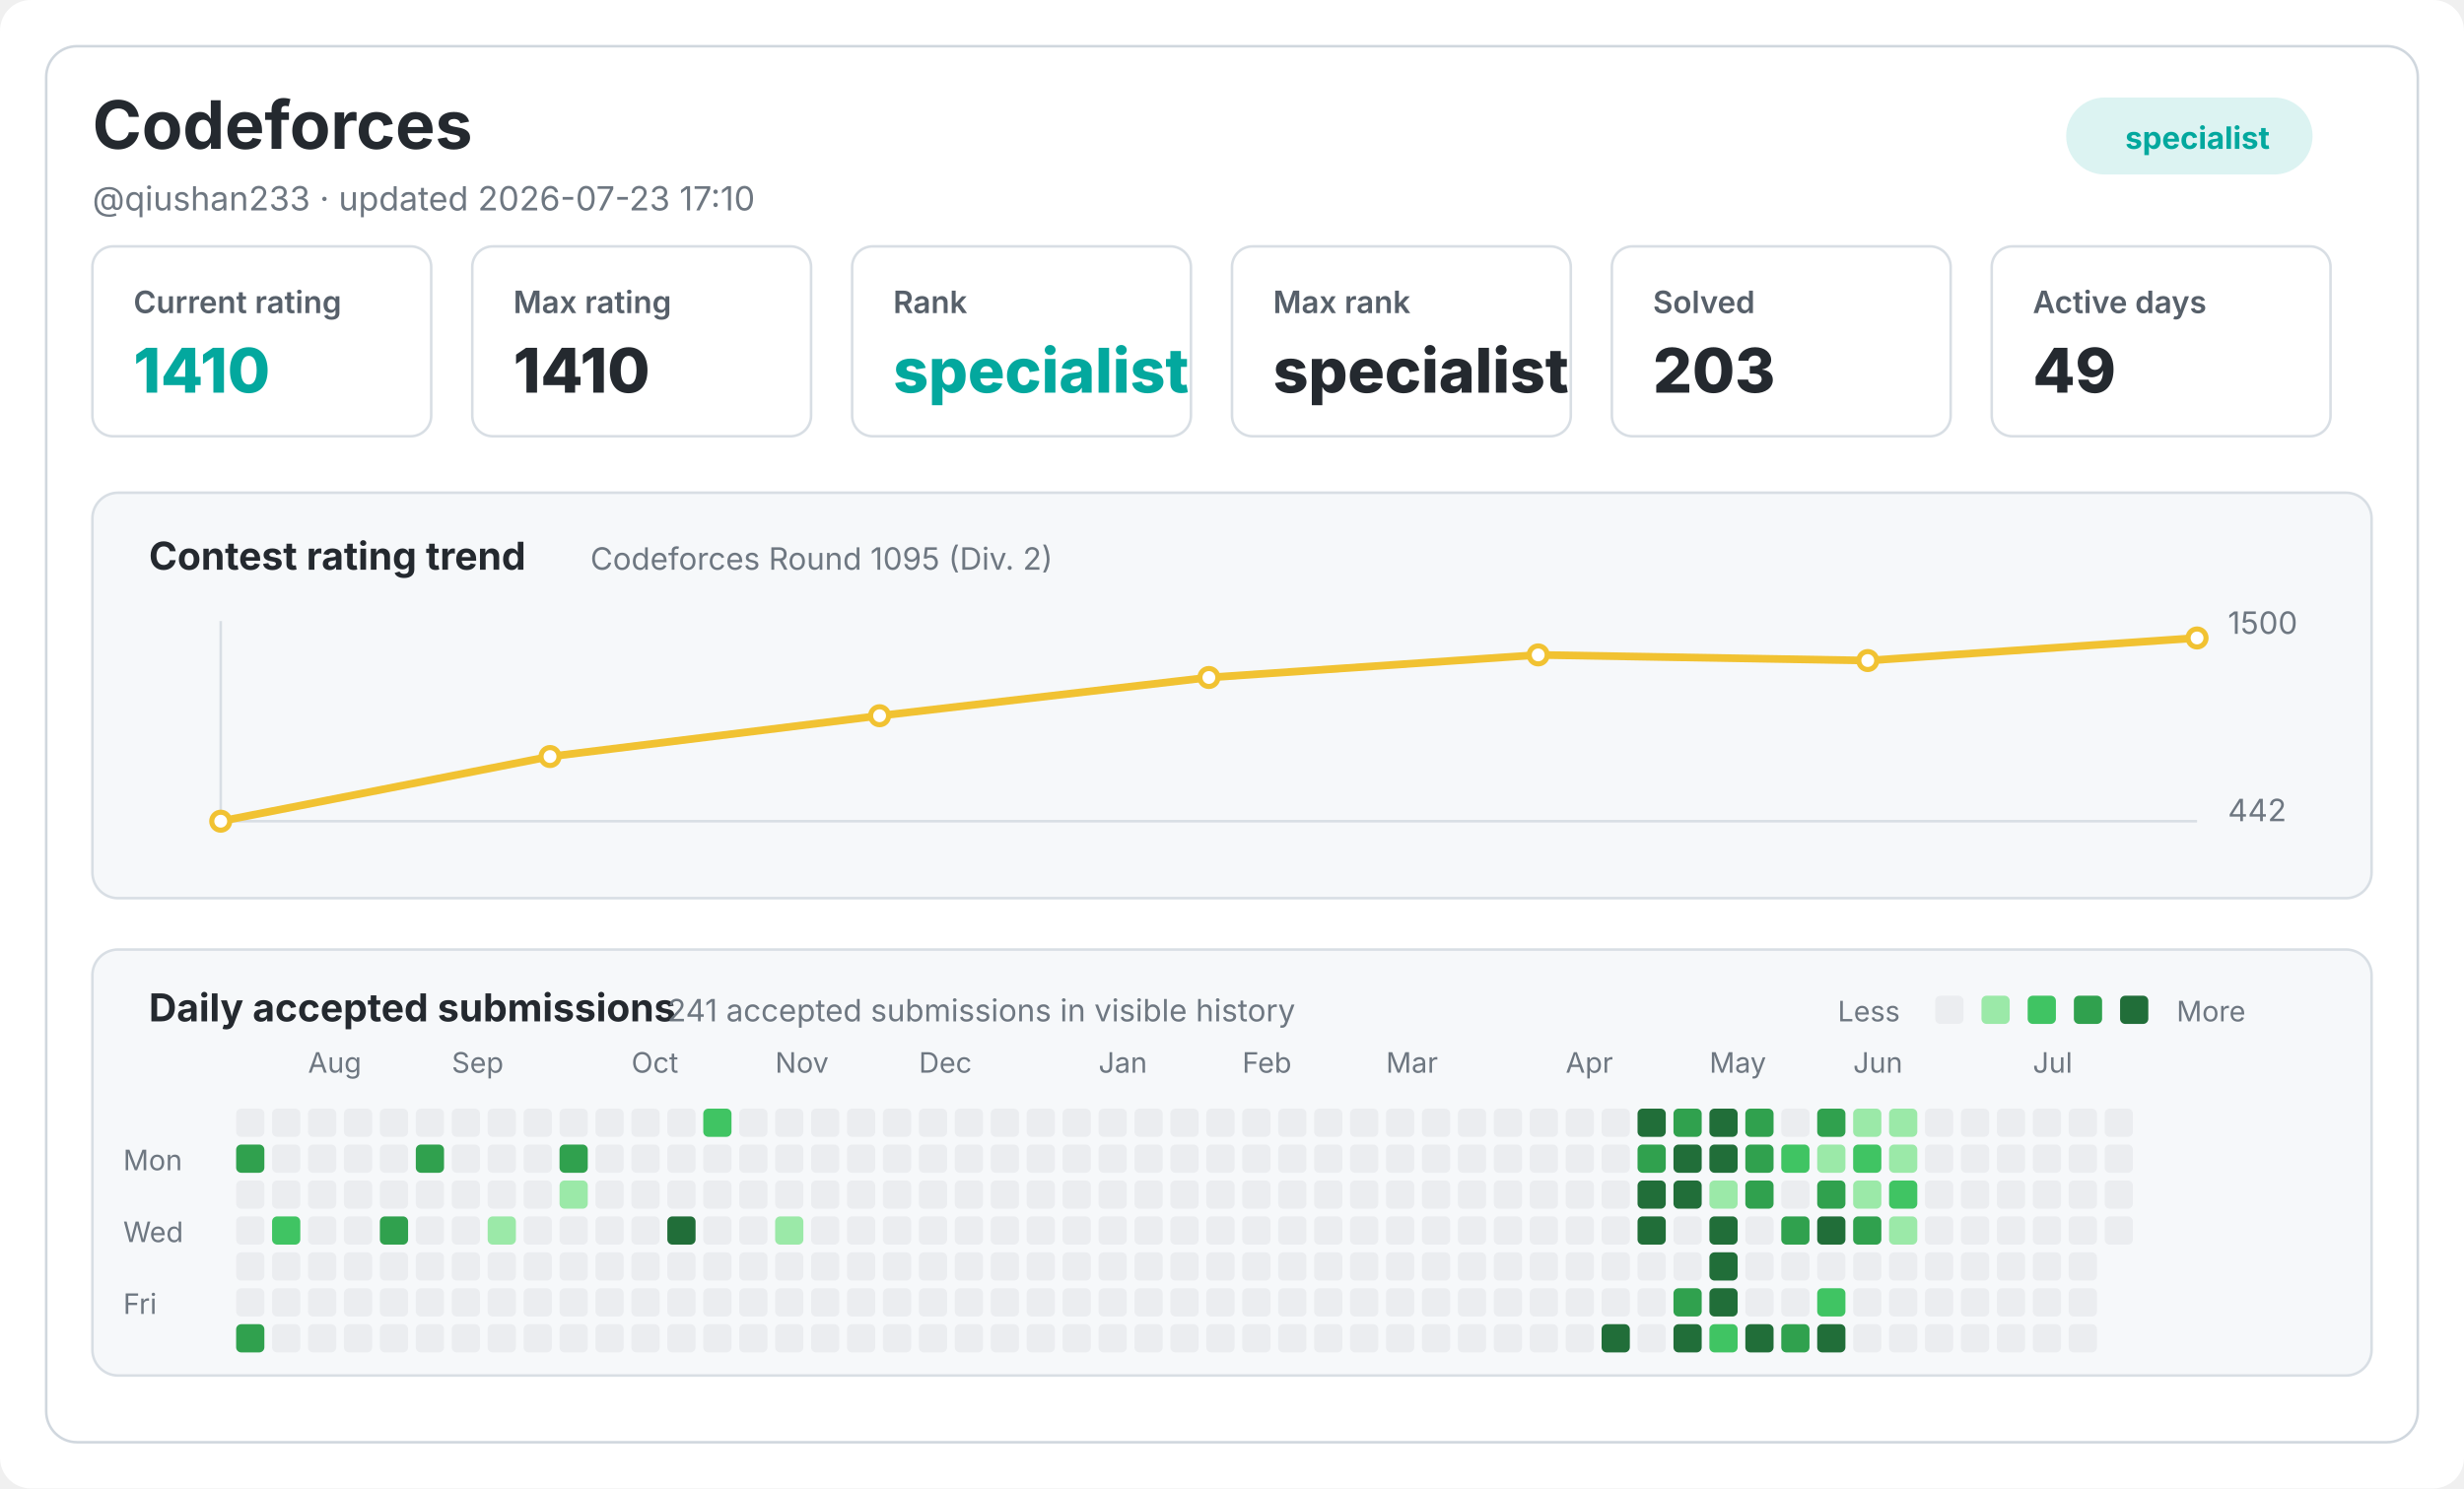
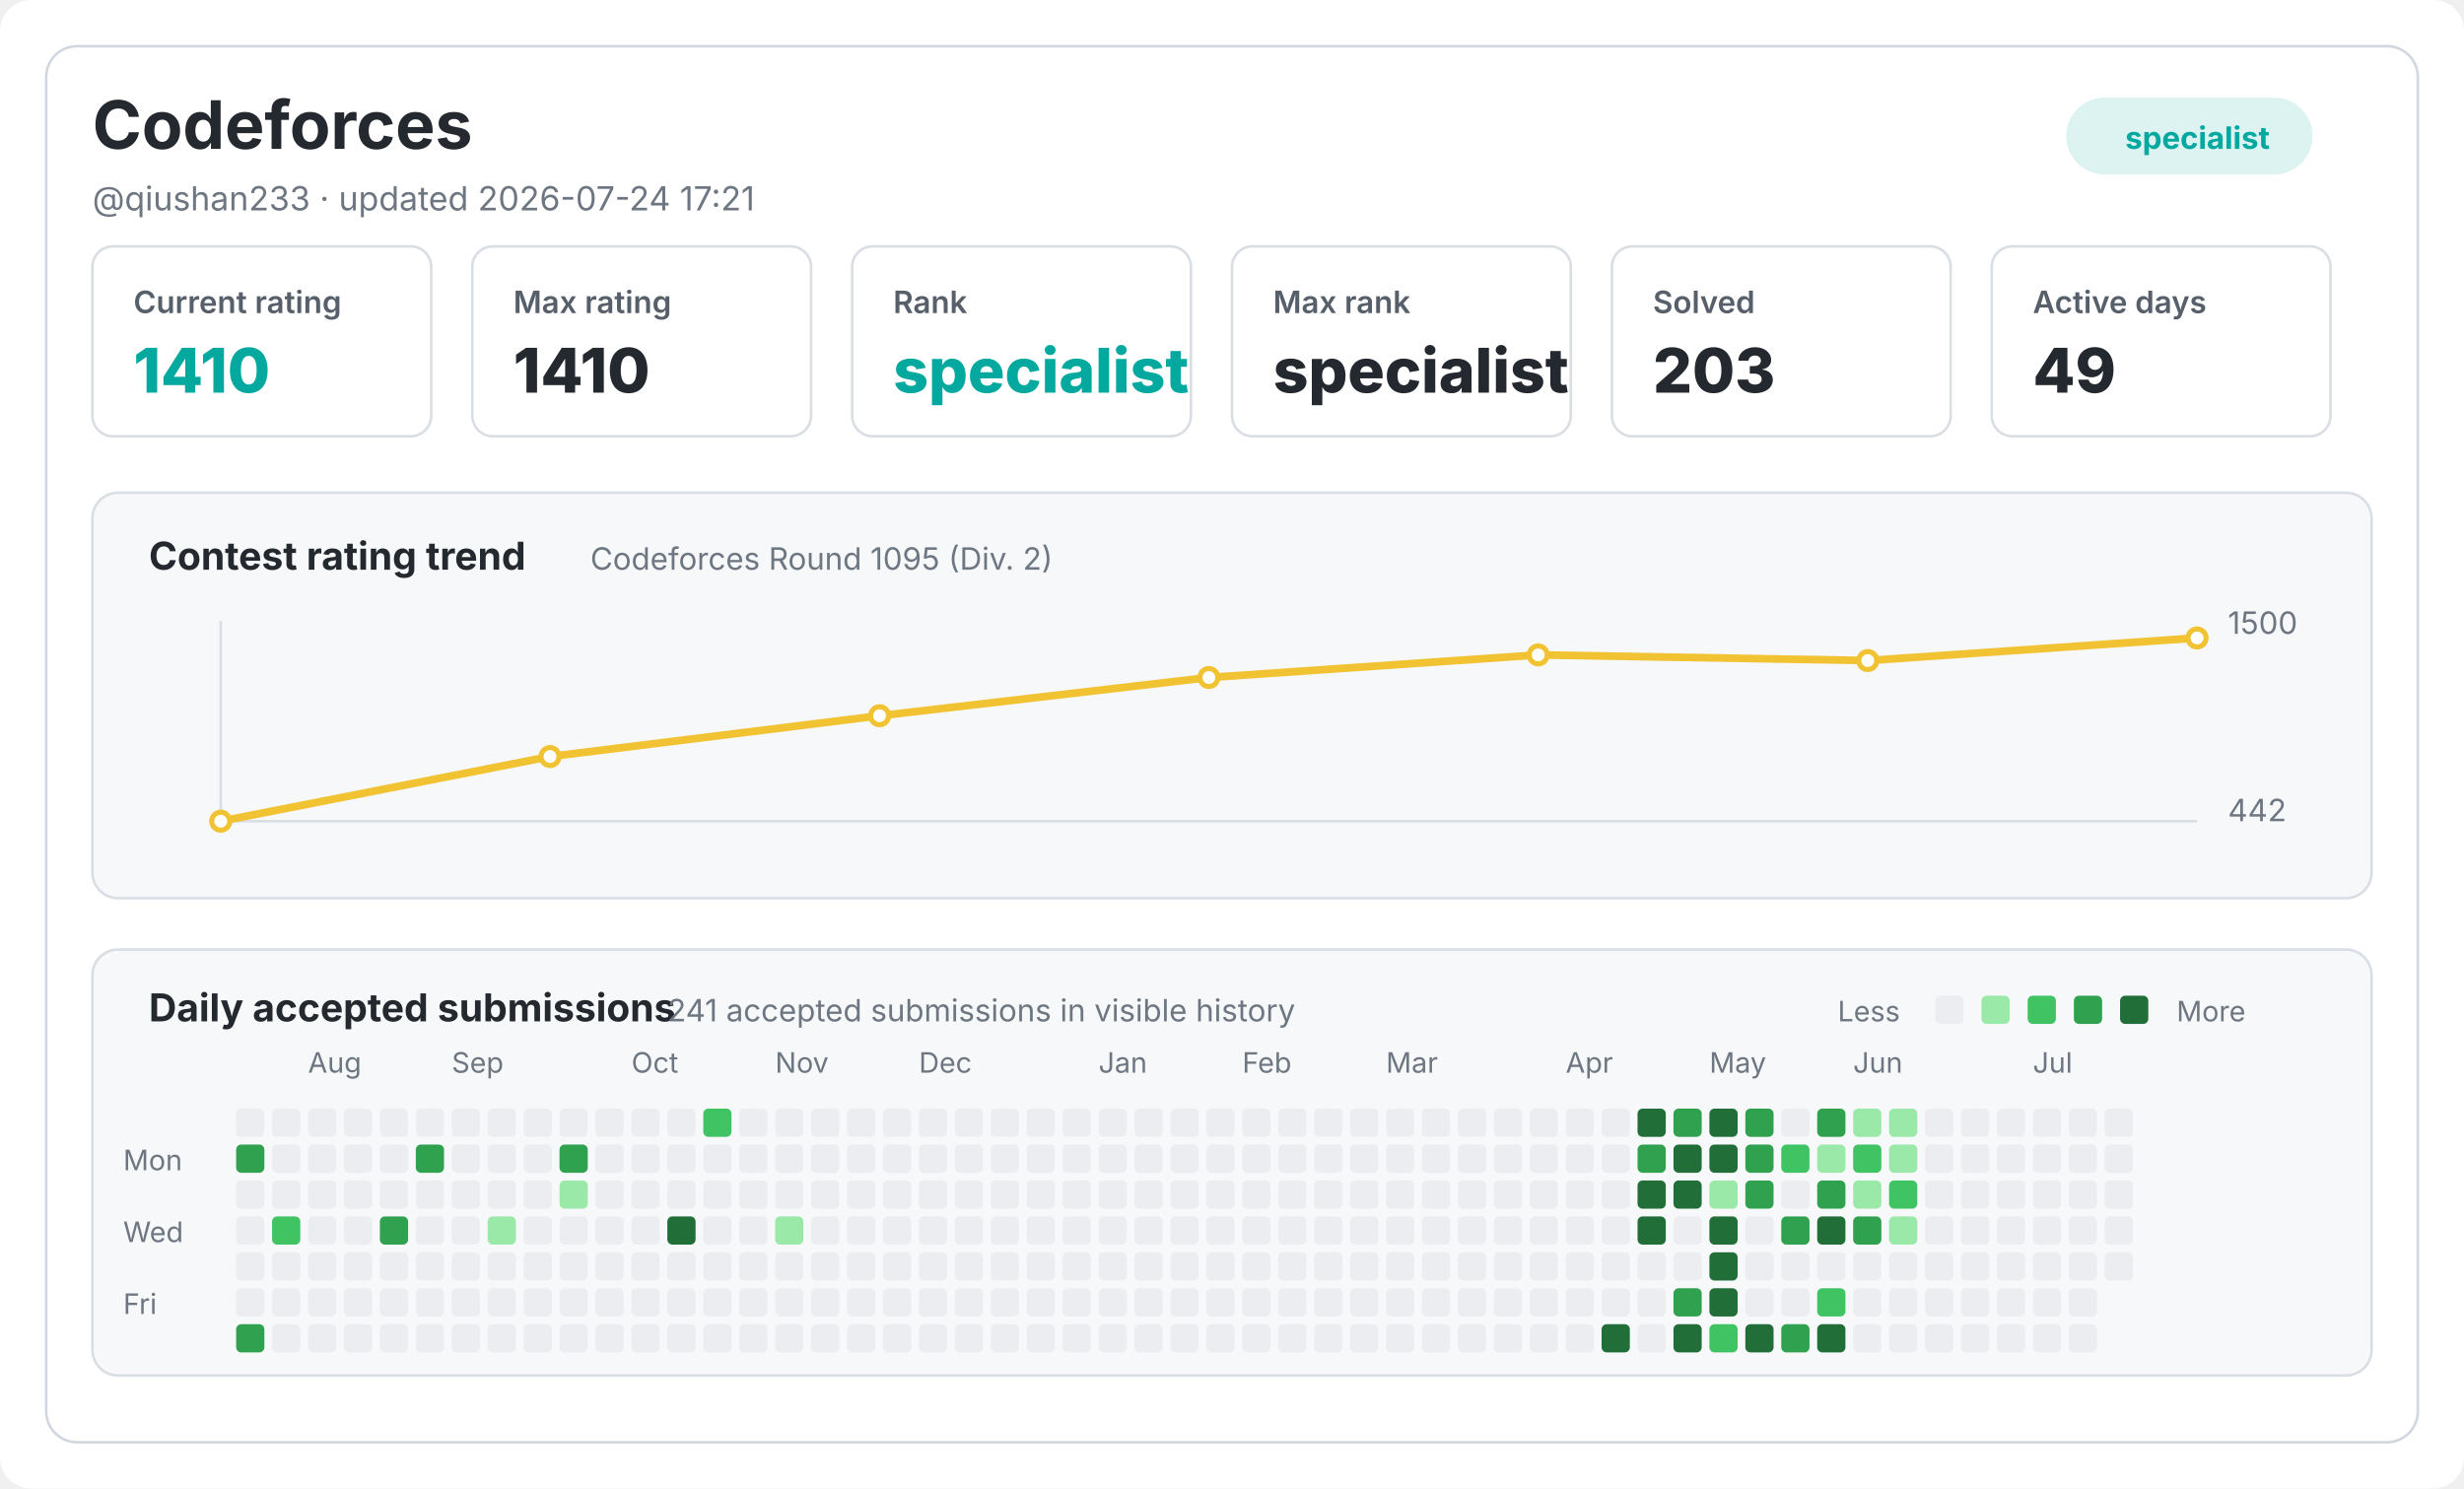
<svg xmlns="http://www.w3.org/2000/svg" width="960" height="580" viewBox="0 0 960 580" role="img" aria-label="Codeforces statistics for qiushan233">
  <style>
  .bg { fill: #ffffff; }
  .shell { fill: #ffffff; stroke: #d0d7de; }
  .soft { fill: #f6f8fa; stroke: #d8dee4; }
  .metric-card { fill: #ffffff; stroke: #d8dee4; }
  .title { font: 700 26px -apple-system,BlinkMacSystemFont,"Segoe UI",sans-serif; fill: #24292f; }
  .subtitle { font: 13px -apple-system,BlinkMacSystemFont,"Segoe UI",sans-serif; fill: #6e7781; }
  .section-title { font: 700 15px -apple-system,BlinkMacSystemFont,"Segoe UI",sans-serif; fill: #24292f; }
  .metric-label { font: 600 12px -apple-system,BlinkMacSystemFont,"Segoe UI",sans-serif; fill: #57606a; }
  .metric-value { font: 800 24px -apple-system,BlinkMacSystemFont,"Segoe UI",sans-serif; fill: #24292f; }
  .muted { font: 12px -apple-system,BlinkMacSystemFont,"Segoe UI",sans-serif; fill: #6e7781; }
  .small { font-size: 11px; }
  .rank { fill: #03a89e; }
  .grid { stroke: #d8dee4; stroke-width: 1; }
  .badge-bg { fill: #03a89e; opacity: 0.14; }
  .badge-text { font: 700 12px -apple-system,BlinkMacSystemFont,"Segoe UI",sans-serif; fill: #03a89e; }
  .heat-cell { cursor: default; transition: stroke 0.12s ease, stroke-width 0.12s ease; }
  .heat-cell:hover { stroke: #0969da; stroke-width: 1.5; }
</style>
  <rect class="bg" width="960" height="580" rx="12" />
  <rect class="shell" x="18" y="18" width="924" height="544" rx="12" />
  <text x="36" y="58" class="title">Codeforces</text>
-   <text x="36" y="82" class="subtitle">@qiushan233 · updated 2026-07-23 17:10</text>
+   <text x="36" y="82" class="subtitle">@qiushan233 · updated 2026-07-24 17:21</text>
  <rect x="805" y="38" width="96" height="30" rx="15" class="badge-bg" />
  <text x="828" y="58" class="badge-text">specialist</text>
  <rect x="36" y="96" width="132" height="74" rx="8" class="metric-card" />
  <text x="52" y="122" class="metric-label">Current rating</text>
  <text x="52" y="153" class="metric-value rank">1410</text>
  <rect x="184" y="96" width="132" height="74" rx="8" class="metric-card" />
  <text x="200" y="122" class="metric-label">Max rating</text>
  <text x="200" y="153" class="metric-value">1410</text>
  <rect x="332" y="96" width="132" height="74" rx="8" class="metric-card" />
  <text x="348" y="122" class="metric-label">Rank</text>
  <text x="348" y="153" class="metric-value rank">specialist</text>
  <rect x="480" y="96" width="132" height="74" rx="8" class="metric-card" />
  <text x="496" y="122" class="metric-label">Max rank</text>
  <text x="496" y="153" class="metric-value">specialist</text>
  <rect x="628" y="96" width="132" height="74" rx="8" class="metric-card" />
  <text x="644" y="122" class="metric-label">Solved</text>
  <text x="644" y="153" class="metric-value">203</text>
  <rect x="776" y="96" width="132" height="74" rx="8" class="metric-card" />
  <text x="792" y="122" class="metric-label">Active days</text>
  <text x="792" y="153" class="metric-value">49</text>
  <rect class="soft" x="36" y="192" width="888" height="158" rx="10" />
  <text x="58" y="222" class="section-title">Contest rating trend</text>
  <text x="230" y="222" class="muted">Codeforces Round 1095 (Div. 2)</text>
  <line x1="86" y1="320" x2="856" y2="320" class="grid" />
  <line x1="86" y1="242" x2="86" y2="320" class="grid" />
  <text x="868" y="247" class="muted">1500</text>
  <text x="868" y="320" class="muted">442</text>
  <polyline points="86.0,320.0 214.3,294.8 342.7,278.9 471.0,264.0 599.3,255.2 727.7,257.4 856.0,248.6" fill="none" stroke="#f1c232" stroke-width="3" stroke-linecap="round" stroke-linejoin="round" />
  <circle cx="86.0" cy="320.0" r="3.5" fill="#fff" stroke="#f1c232" stroke-width="2" />
  <circle cx="214.3" cy="294.8" r="3.5" fill="#fff" stroke="#f1c232" stroke-width="2" />
  <circle cx="342.7" cy="278.9" r="3.5" fill="#fff" stroke="#f1c232" stroke-width="2" />
  <circle cx="471.0" cy="264.0" r="3.5" fill="#fff" stroke="#f1c232" stroke-width="2" />
  <circle cx="599.3" cy="255.2" r="3.5" fill="#fff" stroke="#f1c232" stroke-width="2" />
  <circle cx="727.7" cy="257.4" r="3.5" fill="#fff" stroke="#f1c232" stroke-width="2" />
  <circle cx="856.0" cy="248.6" r="3.5" fill="#fff" stroke="#f1c232" stroke-width="2" />
  <rect class="soft" x="36" y="370" width="888" height="166" rx="10" />
  <text x="58" y="398" class="section-title">Daily accepted submissions</text>
  <text x="260" y="398" class="muted">241 accepted submissions in visible history</text>
  <text x="120" y="418" class="muted small">Aug</text>
  <text x="176" y="418" class="muted small">Sep</text>
  <text x="246" y="418" class="muted small">Oct</text>
  <text x="302" y="418" class="muted small">Nov</text>
  <text x="358" y="418" class="muted small">Dec</text>
  <text x="428" y="418" class="muted small">Jan</text>
  <text x="484" y="418" class="muted small">Feb</text>
  <text x="540" y="418" class="muted small">Mar</text>
  <text x="610" y="418" class="muted small">Apr</text>
  <text x="666" y="418" class="muted small">May</text>
  <text x="722" y="418" class="muted small">Jun</text>
  <text x="792" y="418" class="muted small">Jul</text>
  <text x="48" y="456" class="muted small">Mon</text>
  <text x="48" y="484" class="muted small">Wed</text>
  <text x="48" y="512" class="muted small">Fri</text>
  <rect class="heat-cell" x="92" y="432" width="11" height="11" rx="2" fill="#ebedf0" />
  <rect class="heat-cell" x="92" y="446" width="11" height="11" rx="2" fill="#30a14e" />
  <rect class="heat-cell" x="92" y="460" width="11" height="11" rx="2" fill="#ebedf0" />
  <rect class="heat-cell" x="92" y="474" width="11" height="11" rx="2" fill="#ebedf0" />
  <rect class="heat-cell" x="92" y="488" width="11" height="11" rx="2" fill="#ebedf0" />
  <rect class="heat-cell" x="92" y="502" width="11" height="11" rx="2" fill="#ebedf0" />
  <rect class="heat-cell" x="92" y="516" width="11" height="11" rx="2" fill="#30a14e" />
  <rect class="heat-cell" x="106" y="432" width="11" height="11" rx="2" fill="#ebedf0" />
  <rect class="heat-cell" x="106" y="446" width="11" height="11" rx="2" fill="#ebedf0" />
  <rect class="heat-cell" x="106" y="460" width="11" height="11" rx="2" fill="#ebedf0" />
  <rect class="heat-cell" x="106" y="474" width="11" height="11" rx="2" fill="#40c463" />
  <rect class="heat-cell" x="106" y="488" width="11" height="11" rx="2" fill="#ebedf0" />
  <rect class="heat-cell" x="106" y="502" width="11" height="11" rx="2" fill="#ebedf0" />
  <rect class="heat-cell" x="106" y="516" width="11" height="11" rx="2" fill="#ebedf0" />
  <rect class="heat-cell" x="120" y="432" width="11" height="11" rx="2" fill="#ebedf0" />
  <rect class="heat-cell" x="120" y="446" width="11" height="11" rx="2" fill="#ebedf0" />
  <rect class="heat-cell" x="120" y="460" width="11" height="11" rx="2" fill="#ebedf0" />
  <rect class="heat-cell" x="120" y="474" width="11" height="11" rx="2" fill="#ebedf0" />
  <rect class="heat-cell" x="120" y="488" width="11" height="11" rx="2" fill="#ebedf0" />
  <rect class="heat-cell" x="120" y="502" width="11" height="11" rx="2" fill="#ebedf0" />
  <rect class="heat-cell" x="120" y="516" width="11" height="11" rx="2" fill="#ebedf0" />
  <rect class="heat-cell" x="134" y="432" width="11" height="11" rx="2" fill="#ebedf0" />
  <rect class="heat-cell" x="134" y="446" width="11" height="11" rx="2" fill="#ebedf0" />
  <rect class="heat-cell" x="134" y="460" width="11" height="11" rx="2" fill="#ebedf0" />
  <rect class="heat-cell" x="134" y="474" width="11" height="11" rx="2" fill="#ebedf0" />
  <rect class="heat-cell" x="134" y="488" width="11" height="11" rx="2" fill="#ebedf0" />
  <rect class="heat-cell" x="134" y="502" width="11" height="11" rx="2" fill="#ebedf0" />
  <rect class="heat-cell" x="134" y="516" width="11" height="11" rx="2" fill="#ebedf0" />
  <rect class="heat-cell" x="148" y="432" width="11" height="11" rx="2" fill="#ebedf0" />
  <rect class="heat-cell" x="148" y="446" width="11" height="11" rx="2" fill="#ebedf0" />
  <rect class="heat-cell" x="148" y="460" width="11" height="11" rx="2" fill="#ebedf0" />
  <rect class="heat-cell" x="148" y="474" width="11" height="11" rx="2" fill="#30a14e" />
  <rect class="heat-cell" x="148" y="488" width="11" height="11" rx="2" fill="#ebedf0" />
  <rect class="heat-cell" x="148" y="502" width="11" height="11" rx="2" fill="#ebedf0" />
  <rect class="heat-cell" x="148" y="516" width="11" height="11" rx="2" fill="#ebedf0" />
  <rect class="heat-cell" x="162" y="432" width="11" height="11" rx="2" fill="#ebedf0" />
  <rect class="heat-cell" x="162" y="446" width="11" height="11" rx="2" fill="#30a14e" />
  <rect class="heat-cell" x="162" y="460" width="11" height="11" rx="2" fill="#ebedf0" />
  <rect class="heat-cell" x="162" y="474" width="11" height="11" rx="2" fill="#ebedf0" />
  <rect class="heat-cell" x="162" y="488" width="11" height="11" rx="2" fill="#ebedf0" />
  <rect class="heat-cell" x="162" y="502" width="11" height="11" rx="2" fill="#ebedf0" />
  <rect class="heat-cell" x="162" y="516" width="11" height="11" rx="2" fill="#ebedf0" />
  <rect class="heat-cell" x="176" y="432" width="11" height="11" rx="2" fill="#ebedf0" />
  <rect class="heat-cell" x="176" y="446" width="11" height="11" rx="2" fill="#ebedf0" />
  <rect class="heat-cell" x="176" y="460" width="11" height="11" rx="2" fill="#ebedf0" />
  <rect class="heat-cell" x="176" y="474" width="11" height="11" rx="2" fill="#ebedf0" />
  <rect class="heat-cell" x="176" y="488" width="11" height="11" rx="2" fill="#ebedf0" />
  <rect class="heat-cell" x="176" y="502" width="11" height="11" rx="2" fill="#ebedf0" />
  <rect class="heat-cell" x="176" y="516" width="11" height="11" rx="2" fill="#ebedf0" />
  <rect class="heat-cell" x="190" y="432" width="11" height="11" rx="2" fill="#ebedf0" />
  <rect class="heat-cell" x="190" y="446" width="11" height="11" rx="2" fill="#ebedf0" />
  <rect class="heat-cell" x="190" y="460" width="11" height="11" rx="2" fill="#ebedf0" />
  <rect class="heat-cell" x="190" y="474" width="11" height="11" rx="2" fill="#9be9a8" />
  <rect class="heat-cell" x="190" y="488" width="11" height="11" rx="2" fill="#ebedf0" />
  <rect class="heat-cell" x="190" y="502" width="11" height="11" rx="2" fill="#ebedf0" />
  <rect class="heat-cell" x="190" y="516" width="11" height="11" rx="2" fill="#ebedf0" />
  <rect class="heat-cell" x="204" y="432" width="11" height="11" rx="2" fill="#ebedf0" />
  <rect class="heat-cell" x="204" y="446" width="11" height="11" rx="2" fill="#ebedf0" />
  <rect class="heat-cell" x="204" y="460" width="11" height="11" rx="2" fill="#ebedf0" />
  <rect class="heat-cell" x="204" y="474" width="11" height="11" rx="2" fill="#ebedf0" />
  <rect class="heat-cell" x="204" y="488" width="11" height="11" rx="2" fill="#ebedf0" />
  <rect class="heat-cell" x="204" y="502" width="11" height="11" rx="2" fill="#ebedf0" />
  <rect class="heat-cell" x="204" y="516" width="11" height="11" rx="2" fill="#ebedf0" />
  <rect class="heat-cell" x="218" y="432" width="11" height="11" rx="2" fill="#ebedf0" />
  <rect class="heat-cell" x="218" y="446" width="11" height="11" rx="2" fill="#30a14e" />
  <rect class="heat-cell" x="218" y="460" width="11" height="11" rx="2" fill="#9be9a8" />
  <rect class="heat-cell" x="218" y="474" width="11" height="11" rx="2" fill="#ebedf0" />
  <rect class="heat-cell" x="218" y="488" width="11" height="11" rx="2" fill="#ebedf0" />
  <rect class="heat-cell" x="218" y="502" width="11" height="11" rx="2" fill="#ebedf0" />
  <rect class="heat-cell" x="218" y="516" width="11" height="11" rx="2" fill="#ebedf0" />
  <rect class="heat-cell" x="232" y="432" width="11" height="11" rx="2" fill="#ebedf0" />
  <rect class="heat-cell" x="232" y="446" width="11" height="11" rx="2" fill="#ebedf0" />
  <rect class="heat-cell" x="232" y="460" width="11" height="11" rx="2" fill="#ebedf0" />
  <rect class="heat-cell" x="232" y="474" width="11" height="11" rx="2" fill="#ebedf0" />
  <rect class="heat-cell" x="232" y="488" width="11" height="11" rx="2" fill="#ebedf0" />
  <rect class="heat-cell" x="232" y="502" width="11" height="11" rx="2" fill="#ebedf0" />
  <rect class="heat-cell" x="232" y="516" width="11" height="11" rx="2" fill="#ebedf0" />
  <rect class="heat-cell" x="246" y="432" width="11" height="11" rx="2" fill="#ebedf0" />
  <rect class="heat-cell" x="246" y="446" width="11" height="11" rx="2" fill="#ebedf0" />
  <rect class="heat-cell" x="246" y="460" width="11" height="11" rx="2" fill="#ebedf0" />
  <rect class="heat-cell" x="246" y="474" width="11" height="11" rx="2" fill="#ebedf0" />
  <rect class="heat-cell" x="246" y="488" width="11" height="11" rx="2" fill="#ebedf0" />
  <rect class="heat-cell" x="246" y="502" width="11" height="11" rx="2" fill="#ebedf0" />
  <rect class="heat-cell" x="246" y="516" width="11" height="11" rx="2" fill="#ebedf0" />
  <rect class="heat-cell" x="260" y="432" width="11" height="11" rx="2" fill="#ebedf0" />
  <rect class="heat-cell" x="260" y="446" width="11" height="11" rx="2" fill="#ebedf0" />
  <rect class="heat-cell" x="260" y="460" width="11" height="11" rx="2" fill="#ebedf0" />
  <rect class="heat-cell" x="260" y="474" width="11" height="11" rx="2" fill="#216e39" />
  <rect class="heat-cell" x="260" y="488" width="11" height="11" rx="2" fill="#ebedf0" />
  <rect class="heat-cell" x="260" y="502" width="11" height="11" rx="2" fill="#ebedf0" />
  <rect class="heat-cell" x="260" y="516" width="11" height="11" rx="2" fill="#ebedf0" />
  <rect class="heat-cell" x="274" y="432" width="11" height="11" rx="2" fill="#40c463" />
  <rect class="heat-cell" x="274" y="446" width="11" height="11" rx="2" fill="#ebedf0" />
  <rect class="heat-cell" x="274" y="460" width="11" height="11" rx="2" fill="#ebedf0" />
  <rect class="heat-cell" x="274" y="474" width="11" height="11" rx="2" fill="#ebedf0" />
  <rect class="heat-cell" x="274" y="488" width="11" height="11" rx="2" fill="#ebedf0" />
  <rect class="heat-cell" x="274" y="502" width="11" height="11" rx="2" fill="#ebedf0" />
  <rect class="heat-cell" x="274" y="516" width="11" height="11" rx="2" fill="#ebedf0" />
  <rect class="heat-cell" x="288" y="432" width="11" height="11" rx="2" fill="#ebedf0" />
  <rect class="heat-cell" x="288" y="446" width="11" height="11" rx="2" fill="#ebedf0" />
  <rect class="heat-cell" x="288" y="460" width="11" height="11" rx="2" fill="#ebedf0" />
  <rect class="heat-cell" x="288" y="474" width="11" height="11" rx="2" fill="#ebedf0" />
  <rect class="heat-cell" x="288" y="488" width="11" height="11" rx="2" fill="#ebedf0" />
  <rect class="heat-cell" x="288" y="502" width="11" height="11" rx="2" fill="#ebedf0" />
  <rect class="heat-cell" x="288" y="516" width="11" height="11" rx="2" fill="#ebedf0" />
  <rect class="heat-cell" x="302" y="432" width="11" height="11" rx="2" fill="#ebedf0" />
  <rect class="heat-cell" x="302" y="446" width="11" height="11" rx="2" fill="#ebedf0" />
  <rect class="heat-cell" x="302" y="460" width="11" height="11" rx="2" fill="#ebedf0" />
  <rect class="heat-cell" x="302" y="474" width="11" height="11" rx="2" fill="#9be9a8" />
  <rect class="heat-cell" x="302" y="488" width="11" height="11" rx="2" fill="#ebedf0" />
  <rect class="heat-cell" x="302" y="502" width="11" height="11" rx="2" fill="#ebedf0" />
  <rect class="heat-cell" x="302" y="516" width="11" height="11" rx="2" fill="#ebedf0" />
  <rect class="heat-cell" x="316" y="432" width="11" height="11" rx="2" fill="#ebedf0" />
  <rect class="heat-cell" x="316" y="446" width="11" height="11" rx="2" fill="#ebedf0" />
  <rect class="heat-cell" x="316" y="460" width="11" height="11" rx="2" fill="#ebedf0" />
  <rect class="heat-cell" x="316" y="474" width="11" height="11" rx="2" fill="#ebedf0" />
  <rect class="heat-cell" x="316" y="488" width="11" height="11" rx="2" fill="#ebedf0" />
  <rect class="heat-cell" x="316" y="502" width="11" height="11" rx="2" fill="#ebedf0" />
  <rect class="heat-cell" x="316" y="516" width="11" height="11" rx="2" fill="#ebedf0" />
  <rect class="heat-cell" x="330" y="432" width="11" height="11" rx="2" fill="#ebedf0" />
  <rect class="heat-cell" x="330" y="446" width="11" height="11" rx="2" fill="#ebedf0" />
  <rect class="heat-cell" x="330" y="460" width="11" height="11" rx="2" fill="#ebedf0" />
  <rect class="heat-cell" x="330" y="474" width="11" height="11" rx="2" fill="#ebedf0" />
  <rect class="heat-cell" x="330" y="488" width="11" height="11" rx="2" fill="#ebedf0" />
  <rect class="heat-cell" x="330" y="502" width="11" height="11" rx="2" fill="#ebedf0" />
  <rect class="heat-cell" x="330" y="516" width="11" height="11" rx="2" fill="#ebedf0" />
  <rect class="heat-cell" x="344" y="432" width="11" height="11" rx="2" fill="#ebedf0" />
  <rect class="heat-cell" x="344" y="446" width="11" height="11" rx="2" fill="#ebedf0" />
  <rect class="heat-cell" x="344" y="460" width="11" height="11" rx="2" fill="#ebedf0" />
  <rect class="heat-cell" x="344" y="474" width="11" height="11" rx="2" fill="#ebedf0" />
  <rect class="heat-cell" x="344" y="488" width="11" height="11" rx="2" fill="#ebedf0" />
  <rect class="heat-cell" x="344" y="502" width="11" height="11" rx="2" fill="#ebedf0" />
  <rect class="heat-cell" x="344" y="516" width="11" height="11" rx="2" fill="#ebedf0" />
  <rect class="heat-cell" x="358" y="432" width="11" height="11" rx="2" fill="#ebedf0" />
  <rect class="heat-cell" x="358" y="446" width="11" height="11" rx="2" fill="#ebedf0" />
  <rect class="heat-cell" x="358" y="460" width="11" height="11" rx="2" fill="#ebedf0" />
  <rect class="heat-cell" x="358" y="474" width="11" height="11" rx="2" fill="#ebedf0" />
  <rect class="heat-cell" x="358" y="488" width="11" height="11" rx="2" fill="#ebedf0" />
  <rect class="heat-cell" x="358" y="502" width="11" height="11" rx="2" fill="#ebedf0" />
  <rect class="heat-cell" x="358" y="516" width="11" height="11" rx="2" fill="#ebedf0" />
  <rect class="heat-cell" x="372" y="432" width="11" height="11" rx="2" fill="#ebedf0" />
  <rect class="heat-cell" x="372" y="446" width="11" height="11" rx="2" fill="#ebedf0" />
  <rect class="heat-cell" x="372" y="460" width="11" height="11" rx="2" fill="#ebedf0" />
  <rect class="heat-cell" x="372" y="474" width="11" height="11" rx="2" fill="#ebedf0" />
  <rect class="heat-cell" x="372" y="488" width="11" height="11" rx="2" fill="#ebedf0" />
  <rect class="heat-cell" x="372" y="502" width="11" height="11" rx="2" fill="#ebedf0" />
  <rect class="heat-cell" x="372" y="516" width="11" height="11" rx="2" fill="#ebedf0" />
  <rect class="heat-cell" x="386" y="432" width="11" height="11" rx="2" fill="#ebedf0" />
  <rect class="heat-cell" x="386" y="446" width="11" height="11" rx="2" fill="#ebedf0" />
  <rect class="heat-cell" x="386" y="460" width="11" height="11" rx="2" fill="#ebedf0" />
  <rect class="heat-cell" x="386" y="474" width="11" height="11" rx="2" fill="#ebedf0" />
  <rect class="heat-cell" x="386" y="488" width="11" height="11" rx="2" fill="#ebedf0" />
  <rect class="heat-cell" x="386" y="502" width="11" height="11" rx="2" fill="#ebedf0" />
  <rect class="heat-cell" x="386" y="516" width="11" height="11" rx="2" fill="#ebedf0" />
  <rect class="heat-cell" x="400" y="432" width="11" height="11" rx="2" fill="#ebedf0" />
  <rect class="heat-cell" x="400" y="446" width="11" height="11" rx="2" fill="#ebedf0" />
  <rect class="heat-cell" x="400" y="460" width="11" height="11" rx="2" fill="#ebedf0" />
  <rect class="heat-cell" x="400" y="474" width="11" height="11" rx="2" fill="#ebedf0" />
  <rect class="heat-cell" x="400" y="488" width="11" height="11" rx="2" fill="#ebedf0" />
  <rect class="heat-cell" x="400" y="502" width="11" height="11" rx="2" fill="#ebedf0" />
  <rect class="heat-cell" x="400" y="516" width="11" height="11" rx="2" fill="#ebedf0" />
  <rect class="heat-cell" x="414" y="432" width="11" height="11" rx="2" fill="#ebedf0" />
  <rect class="heat-cell" x="414" y="446" width="11" height="11" rx="2" fill="#ebedf0" />
  <rect class="heat-cell" x="414" y="460" width="11" height="11" rx="2" fill="#ebedf0" />
  <rect class="heat-cell" x="414" y="474" width="11" height="11" rx="2" fill="#ebedf0" />
  <rect class="heat-cell" x="414" y="488" width="11" height="11" rx="2" fill="#ebedf0" />
  <rect class="heat-cell" x="414" y="502" width="11" height="11" rx="2" fill="#ebedf0" />
  <rect class="heat-cell" x="414" y="516" width="11" height="11" rx="2" fill="#ebedf0" />
  <rect class="heat-cell" x="428" y="432" width="11" height="11" rx="2" fill="#ebedf0" />
  <rect class="heat-cell" x="428" y="446" width="11" height="11" rx="2" fill="#ebedf0" />
  <rect class="heat-cell" x="428" y="460" width="11" height="11" rx="2" fill="#ebedf0" />
  <rect class="heat-cell" x="428" y="474" width="11" height="11" rx="2" fill="#ebedf0" />
  <rect class="heat-cell" x="428" y="488" width="11" height="11" rx="2" fill="#ebedf0" />
  <rect class="heat-cell" x="428" y="502" width="11" height="11" rx="2" fill="#ebedf0" />
  <rect class="heat-cell" x="428" y="516" width="11" height="11" rx="2" fill="#ebedf0" />
  <rect class="heat-cell" x="442" y="432" width="11" height="11" rx="2" fill="#ebedf0" />
  <rect class="heat-cell" x="442" y="446" width="11" height="11" rx="2" fill="#ebedf0" />
  <rect class="heat-cell" x="442" y="460" width="11" height="11" rx="2" fill="#ebedf0" />
  <rect class="heat-cell" x="442" y="474" width="11" height="11" rx="2" fill="#ebedf0" />
  <rect class="heat-cell" x="442" y="488" width="11" height="11" rx="2" fill="#ebedf0" />
  <rect class="heat-cell" x="442" y="502" width="11" height="11" rx="2" fill="#ebedf0" />
  <rect class="heat-cell" x="442" y="516" width="11" height="11" rx="2" fill="#ebedf0" />
  <rect class="heat-cell" x="456" y="432" width="11" height="11" rx="2" fill="#ebedf0" />
  <rect class="heat-cell" x="456" y="446" width="11" height="11" rx="2" fill="#ebedf0" />
  <rect class="heat-cell" x="456" y="460" width="11" height="11" rx="2" fill="#ebedf0" />
  <rect class="heat-cell" x="456" y="474" width="11" height="11" rx="2" fill="#ebedf0" />
  <rect class="heat-cell" x="456" y="488" width="11" height="11" rx="2" fill="#ebedf0" />
  <rect class="heat-cell" x="456" y="502" width="11" height="11" rx="2" fill="#ebedf0" />
  <rect class="heat-cell" x="456" y="516" width="11" height="11" rx="2" fill="#ebedf0" />
  <rect class="heat-cell" x="470" y="432" width="11" height="11" rx="2" fill="#ebedf0" />
  <rect class="heat-cell" x="470" y="446" width="11" height="11" rx="2" fill="#ebedf0" />
  <rect class="heat-cell" x="470" y="460" width="11" height="11" rx="2" fill="#ebedf0" />
  <rect class="heat-cell" x="470" y="474" width="11" height="11" rx="2" fill="#ebedf0" />
  <rect class="heat-cell" x="470" y="488" width="11" height="11" rx="2" fill="#ebedf0" />
  <rect class="heat-cell" x="470" y="502" width="11" height="11" rx="2" fill="#ebedf0" />
  <rect class="heat-cell" x="470" y="516" width="11" height="11" rx="2" fill="#ebedf0" />
  <rect class="heat-cell" x="484" y="432" width="11" height="11" rx="2" fill="#ebedf0" />
  <rect class="heat-cell" x="484" y="446" width="11" height="11" rx="2" fill="#ebedf0" />
  <rect class="heat-cell" x="484" y="460" width="11" height="11" rx="2" fill="#ebedf0" />
  <rect class="heat-cell" x="484" y="474" width="11" height="11" rx="2" fill="#ebedf0" />
  <rect class="heat-cell" x="484" y="488" width="11" height="11" rx="2" fill="#ebedf0" />
  <rect class="heat-cell" x="484" y="502" width="11" height="11" rx="2" fill="#ebedf0" />
  <rect class="heat-cell" x="484" y="516" width="11" height="11" rx="2" fill="#ebedf0" />
  <rect class="heat-cell" x="498" y="432" width="11" height="11" rx="2" fill="#ebedf0" />
  <rect class="heat-cell" x="498" y="446" width="11" height="11" rx="2" fill="#ebedf0" />
  <rect class="heat-cell" x="498" y="460" width="11" height="11" rx="2" fill="#ebedf0" />
  <rect class="heat-cell" x="498" y="474" width="11" height="11" rx="2" fill="#ebedf0" />
  <rect class="heat-cell" x="498" y="488" width="11" height="11" rx="2" fill="#ebedf0" />
  <rect class="heat-cell" x="498" y="502" width="11" height="11" rx="2" fill="#ebedf0" />
  <rect class="heat-cell" x="498" y="516" width="11" height="11" rx="2" fill="#ebedf0" />
  <rect class="heat-cell" x="512" y="432" width="11" height="11" rx="2" fill="#ebedf0" />
  <rect class="heat-cell" x="512" y="446" width="11" height="11" rx="2" fill="#ebedf0" />
  <rect class="heat-cell" x="512" y="460" width="11" height="11" rx="2" fill="#ebedf0" />
  <rect class="heat-cell" x="512" y="474" width="11" height="11" rx="2" fill="#ebedf0" />
  <rect class="heat-cell" x="512" y="488" width="11" height="11" rx="2" fill="#ebedf0" />
  <rect class="heat-cell" x="512" y="502" width="11" height="11" rx="2" fill="#ebedf0" />
  <rect class="heat-cell" x="512" y="516" width="11" height="11" rx="2" fill="#ebedf0" />
  <rect class="heat-cell" x="526" y="432" width="11" height="11" rx="2" fill="#ebedf0" />
  <rect class="heat-cell" x="526" y="446" width="11" height="11" rx="2" fill="#ebedf0" />
  <rect class="heat-cell" x="526" y="460" width="11" height="11" rx="2" fill="#ebedf0" />
  <rect class="heat-cell" x="526" y="474" width="11" height="11" rx="2" fill="#ebedf0" />
  <rect class="heat-cell" x="526" y="488" width="11" height="11" rx="2" fill="#ebedf0" />
  <rect class="heat-cell" x="526" y="502" width="11" height="11" rx="2" fill="#ebedf0" />
  <rect class="heat-cell" x="526" y="516" width="11" height="11" rx="2" fill="#ebedf0" />
  <rect class="heat-cell" x="540" y="432" width="11" height="11" rx="2" fill="#ebedf0" />
  <rect class="heat-cell" x="540" y="446" width="11" height="11" rx="2" fill="#ebedf0" />
  <rect class="heat-cell" x="540" y="460" width="11" height="11" rx="2" fill="#ebedf0" />
  <rect class="heat-cell" x="540" y="474" width="11" height="11" rx="2" fill="#ebedf0" />
  <rect class="heat-cell" x="540" y="488" width="11" height="11" rx="2" fill="#ebedf0" />
  <rect class="heat-cell" x="540" y="502" width="11" height="11" rx="2" fill="#ebedf0" />
  <rect class="heat-cell" x="540" y="516" width="11" height="11" rx="2" fill="#ebedf0" />
  <rect class="heat-cell" x="554" y="432" width="11" height="11" rx="2" fill="#ebedf0" />
  <rect class="heat-cell" x="554" y="446" width="11" height="11" rx="2" fill="#ebedf0" />
  <rect class="heat-cell" x="554" y="460" width="11" height="11" rx="2" fill="#ebedf0" />
  <rect class="heat-cell" x="554" y="474" width="11" height="11" rx="2" fill="#ebedf0" />
  <rect class="heat-cell" x="554" y="488" width="11" height="11" rx="2" fill="#ebedf0" />
  <rect class="heat-cell" x="554" y="502" width="11" height="11" rx="2" fill="#ebedf0" />
  <rect class="heat-cell" x="554" y="516" width="11" height="11" rx="2" fill="#ebedf0" />
  <rect class="heat-cell" x="568" y="432" width="11" height="11" rx="2" fill="#ebedf0" />
  <rect class="heat-cell" x="568" y="446" width="11" height="11" rx="2" fill="#ebedf0" />
  <rect class="heat-cell" x="568" y="460" width="11" height="11" rx="2" fill="#ebedf0" />
  <rect class="heat-cell" x="568" y="474" width="11" height="11" rx="2" fill="#ebedf0" />
  <rect class="heat-cell" x="568" y="488" width="11" height="11" rx="2" fill="#ebedf0" />
  <rect class="heat-cell" x="568" y="502" width="11" height="11" rx="2" fill="#ebedf0" />
  <rect class="heat-cell" x="568" y="516" width="11" height="11" rx="2" fill="#ebedf0" />
  <rect class="heat-cell" x="582" y="432" width="11" height="11" rx="2" fill="#ebedf0" />
  <rect class="heat-cell" x="582" y="446" width="11" height="11" rx="2" fill="#ebedf0" />
  <rect class="heat-cell" x="582" y="460" width="11" height="11" rx="2" fill="#ebedf0" />
  <rect class="heat-cell" x="582" y="474" width="11" height="11" rx="2" fill="#ebedf0" />
  <rect class="heat-cell" x="582" y="488" width="11" height="11" rx="2" fill="#ebedf0" />
  <rect class="heat-cell" x="582" y="502" width="11" height="11" rx="2" fill="#ebedf0" />
  <rect class="heat-cell" x="582" y="516" width="11" height="11" rx="2" fill="#ebedf0" />
  <rect class="heat-cell" x="596" y="432" width="11" height="11" rx="2" fill="#ebedf0" />
  <rect class="heat-cell" x="596" y="446" width="11" height="11" rx="2" fill="#ebedf0" />
  <rect class="heat-cell" x="596" y="460" width="11" height="11" rx="2" fill="#ebedf0" />
  <rect class="heat-cell" x="596" y="474" width="11" height="11" rx="2" fill="#ebedf0" />
  <rect class="heat-cell" x="596" y="488" width="11" height="11" rx="2" fill="#ebedf0" />
  <rect class="heat-cell" x="596" y="502" width="11" height="11" rx="2" fill="#ebedf0" />
  <rect class="heat-cell" x="596" y="516" width="11" height="11" rx="2" fill="#ebedf0" />
  <rect class="heat-cell" x="610" y="432" width="11" height="11" rx="2" fill="#ebedf0" />
  <rect class="heat-cell" x="610" y="446" width="11" height="11" rx="2" fill="#ebedf0" />
  <rect class="heat-cell" x="610" y="460" width="11" height="11" rx="2" fill="#ebedf0" />
  <rect class="heat-cell" x="610" y="474" width="11" height="11" rx="2" fill="#ebedf0" />
  <rect class="heat-cell" x="610" y="488" width="11" height="11" rx="2" fill="#ebedf0" />
  <rect class="heat-cell" x="610" y="502" width="11" height="11" rx="2" fill="#ebedf0" />
  <rect class="heat-cell" x="610" y="516" width="11" height="11" rx="2" fill="#ebedf0" />
  <rect class="heat-cell" x="624" y="432" width="11" height="11" rx="2" fill="#ebedf0" />
  <rect class="heat-cell" x="624" y="446" width="11" height="11" rx="2" fill="#ebedf0" />
  <rect class="heat-cell" x="624" y="460" width="11" height="11" rx="2" fill="#ebedf0" />
  <rect class="heat-cell" x="624" y="474" width="11" height="11" rx="2" fill="#ebedf0" />
  <rect class="heat-cell" x="624" y="488" width="11" height="11" rx="2" fill="#ebedf0" />
  <rect class="heat-cell" x="624" y="502" width="11" height="11" rx="2" fill="#ebedf0" />
  <rect class="heat-cell" x="624" y="516" width="11" height="11" rx="2" fill="#216e39" />
  <rect class="heat-cell" x="638" y="432" width="11" height="11" rx="2" fill="#216e39" />
  <rect class="heat-cell" x="638" y="446" width="11" height="11" rx="2" fill="#30a14e" />
  <rect class="heat-cell" x="638" y="460" width="11" height="11" rx="2" fill="#216e39" />
  <rect class="heat-cell" x="638" y="474" width="11" height="11" rx="2" fill="#216e39" />
  <rect class="heat-cell" x="638" y="488" width="11" height="11" rx="2" fill="#ebedf0" />
  <rect class="heat-cell" x="638" y="502" width="11" height="11" rx="2" fill="#ebedf0" />
  <rect class="heat-cell" x="638" y="516" width="11" height="11" rx="2" fill="#ebedf0" />
  <rect class="heat-cell" x="652" y="432" width="11" height="11" rx="2" fill="#30a14e" />
  <rect class="heat-cell" x="652" y="446" width="11" height="11" rx="2" fill="#216e39" />
  <rect class="heat-cell" x="652" y="460" width="11" height="11" rx="2" fill="#216e39" />
  <rect class="heat-cell" x="652" y="474" width="11" height="11" rx="2" fill="#ebedf0" />
  <rect class="heat-cell" x="652" y="488" width="11" height="11" rx="2" fill="#ebedf0" />
  <rect class="heat-cell" x="652" y="502" width="11" height="11" rx="2" fill="#30a14e" />
  <rect class="heat-cell" x="652" y="516" width="11" height="11" rx="2" fill="#216e39" />
  <rect class="heat-cell" x="666" y="432" width="11" height="11" rx="2" fill="#216e39" />
  <rect class="heat-cell" x="666" y="446" width="11" height="11" rx="2" fill="#216e39" />
  <rect class="heat-cell" x="666" y="460" width="11" height="11" rx="2" fill="#9be9a8" />
  <rect class="heat-cell" x="666" y="474" width="11" height="11" rx="2" fill="#216e39" />
  <rect class="heat-cell" x="666" y="488" width="11" height="11" rx="2" fill="#216e39" />
  <rect class="heat-cell" x="666" y="502" width="11" height="11" rx="2" fill="#216e39" />
  <rect class="heat-cell" x="666" y="516" width="11" height="11" rx="2" fill="#40c463" />
  <rect class="heat-cell" x="680" y="432" width="11" height="11" rx="2" fill="#30a14e" />
  <rect class="heat-cell" x="680" y="446" width="11" height="11" rx="2" fill="#30a14e" />
  <rect class="heat-cell" x="680" y="460" width="11" height="11" rx="2" fill="#30a14e" />
  <rect class="heat-cell" x="680" y="474" width="11" height="11" rx="2" fill="#ebedf0" />
  <rect class="heat-cell" x="680" y="488" width="11" height="11" rx="2" fill="#ebedf0" />
  <rect class="heat-cell" x="680" y="502" width="11" height="11" rx="2" fill="#ebedf0" />
  <rect class="heat-cell" x="680" y="516" width="11" height="11" rx="2" fill="#216e39" />
  <rect class="heat-cell" x="694" y="432" width="11" height="11" rx="2" fill="#ebedf0" />
  <rect class="heat-cell" x="694" y="446" width="11" height="11" rx="2" fill="#40c463" />
  <rect class="heat-cell" x="694" y="460" width="11" height="11" rx="2" fill="#ebedf0" />
  <rect class="heat-cell" x="694" y="474" width="11" height="11" rx="2" fill="#30a14e" />
  <rect class="heat-cell" x="694" y="488" width="11" height="11" rx="2" fill="#ebedf0" />
  <rect class="heat-cell" x="694" y="502" width="11" height="11" rx="2" fill="#ebedf0" />
  <rect class="heat-cell" x="694" y="516" width="11" height="11" rx="2" fill="#30a14e" />
  <rect class="heat-cell" x="708" y="432" width="11" height="11" rx="2" fill="#30a14e" />
  <rect class="heat-cell" x="708" y="446" width="11" height="11" rx="2" fill="#9be9a8" />
  <rect class="heat-cell" x="708" y="460" width="11" height="11" rx="2" fill="#30a14e" />
  <rect class="heat-cell" x="708" y="474" width="11" height="11" rx="2" fill="#216e39" />
  <rect class="heat-cell" x="708" y="488" width="11" height="11" rx="2" fill="#ebedf0" />
  <rect class="heat-cell" x="708" y="502" width="11" height="11" rx="2" fill="#40c463" />
  <rect class="heat-cell" x="708" y="516" width="11" height="11" rx="2" fill="#216e39" />
  <rect class="heat-cell" x="722" y="432" width="11" height="11" rx="2" fill="#9be9a8" />
  <rect class="heat-cell" x="722" y="446" width="11" height="11" rx="2" fill="#40c463" />
  <rect class="heat-cell" x="722" y="460" width="11" height="11" rx="2" fill="#9be9a8" />
  <rect class="heat-cell" x="722" y="474" width="11" height="11" rx="2" fill="#30a14e" />
  <rect class="heat-cell" x="722" y="488" width="11" height="11" rx="2" fill="#ebedf0" />
  <rect class="heat-cell" x="722" y="502" width="11" height="11" rx="2" fill="#ebedf0" />
  <rect class="heat-cell" x="722" y="516" width="11" height="11" rx="2" fill="#ebedf0" />
  <rect class="heat-cell" x="736" y="432" width="11" height="11" rx="2" fill="#9be9a8" />
  <rect class="heat-cell" x="736" y="446" width="11" height="11" rx="2" fill="#9be9a8" />
  <rect class="heat-cell" x="736" y="460" width="11" height="11" rx="2" fill="#40c463" />
  <rect class="heat-cell" x="736" y="474" width="11" height="11" rx="2" fill="#9be9a8" />
  <rect class="heat-cell" x="736" y="488" width="11" height="11" rx="2" fill="#ebedf0" />
  <rect class="heat-cell" x="736" y="502" width="11" height="11" rx="2" fill="#ebedf0" />
  <rect class="heat-cell" x="736" y="516" width="11" height="11" rx="2" fill="#ebedf0" />
  <rect class="heat-cell" x="750" y="432" width="11" height="11" rx="2" fill="#ebedf0" />
  <rect class="heat-cell" x="750" y="446" width="11" height="11" rx="2" fill="#ebedf0" />
  <rect class="heat-cell" x="750" y="460" width="11" height="11" rx="2" fill="#ebedf0" />
  <rect class="heat-cell" x="750" y="474" width="11" height="11" rx="2" fill="#ebedf0" />
  <rect class="heat-cell" x="750" y="488" width="11" height="11" rx="2" fill="#ebedf0" />
  <rect class="heat-cell" x="750" y="502" width="11" height="11" rx="2" fill="#ebedf0" />
  <rect class="heat-cell" x="750" y="516" width="11" height="11" rx="2" fill="#ebedf0" />
  <rect class="heat-cell" x="764" y="432" width="11" height="11" rx="2" fill="#ebedf0" />
  <rect class="heat-cell" x="764" y="446" width="11" height="11" rx="2" fill="#ebedf0" />
  <rect class="heat-cell" x="764" y="460" width="11" height="11" rx="2" fill="#ebedf0" />
  <rect class="heat-cell" x="764" y="474" width="11" height="11" rx="2" fill="#ebedf0" />
  <rect class="heat-cell" x="764" y="488" width="11" height="11" rx="2" fill="#ebedf0" />
  <rect class="heat-cell" x="764" y="502" width="11" height="11" rx="2" fill="#ebedf0" />
  <rect class="heat-cell" x="764" y="516" width="11" height="11" rx="2" fill="#ebedf0" />
  <rect class="heat-cell" x="778" y="432" width="11" height="11" rx="2" fill="#ebedf0" />
  <rect class="heat-cell" x="778" y="446" width="11" height="11" rx="2" fill="#ebedf0" />
  <rect class="heat-cell" x="778" y="460" width="11" height="11" rx="2" fill="#ebedf0" />
  <rect class="heat-cell" x="778" y="474" width="11" height="11" rx="2" fill="#ebedf0" />
  <rect class="heat-cell" x="778" y="488" width="11" height="11" rx="2" fill="#ebedf0" />
  <rect class="heat-cell" x="778" y="502" width="11" height="11" rx="2" fill="#ebedf0" />
  <rect class="heat-cell" x="778" y="516" width="11" height="11" rx="2" fill="#ebedf0" />
  <rect class="heat-cell" x="792" y="432" width="11" height="11" rx="2" fill="#ebedf0" />
  <rect class="heat-cell" x="792" y="446" width="11" height="11" rx="2" fill="#ebedf0" />
  <rect class="heat-cell" x="792" y="460" width="11" height="11" rx="2" fill="#ebedf0" />
  <rect class="heat-cell" x="792" y="474" width="11" height="11" rx="2" fill="#ebedf0" />
  <rect class="heat-cell" x="792" y="488" width="11" height="11" rx="2" fill="#ebedf0" />
  <rect class="heat-cell" x="792" y="502" width="11" height="11" rx="2" fill="#ebedf0" />
  <rect class="heat-cell" x="792" y="516" width="11" height="11" rx="2" fill="#ebedf0" />
  <rect class="heat-cell" x="806" y="432" width="11" height="11" rx="2" fill="#ebedf0" />
  <rect class="heat-cell" x="806" y="446" width="11" height="11" rx="2" fill="#ebedf0" />
  <rect class="heat-cell" x="806" y="460" width="11" height="11" rx="2" fill="#ebedf0" />
  <rect class="heat-cell" x="806" y="474" width="11" height="11" rx="2" fill="#ebedf0" />
  <rect class="heat-cell" x="806" y="488" width="11" height="11" rx="2" fill="#ebedf0" />
  <rect class="heat-cell" x="806" y="502" width="11" height="11" rx="2" fill="#ebedf0" />
  <rect class="heat-cell" x="806" y="516" width="11" height="11" rx="2" fill="#ebedf0" />
  <rect class="heat-cell" x="820" y="432" width="11" height="11" rx="2" fill="#ebedf0" />
  <rect class="heat-cell" x="820" y="446" width="11" height="11" rx="2" fill="#ebedf0" />
  <rect class="heat-cell" x="820" y="460" width="11" height="11" rx="2" fill="#ebedf0" />
  <rect class="heat-cell" x="820" y="474" width="11" height="11" rx="2" fill="#ebedf0" />
+   <rect class="heat-cell" x="820" y="488" width="11" height="11" rx="2" fill="#ebedf0" />
  <text x="716" y="398" class="muted small">Less</text>
  <rect x="754" y="388" width="11" height="11" rx="2" fill="#ebedf0" />
  <rect x="772" y="388" width="11" height="11" rx="2" fill="#9be9a8" />
  <rect x="790" y="388" width="11" height="11" rx="2" fill="#40c463" />
  <rect x="808" y="388" width="11" height="11" rx="2" fill="#30a14e" />
  <rect x="826" y="388" width="11" height="11" rx="2" fill="#216e39" />
  <text x="848" y="398" class="muted small">More</text>
</svg>
